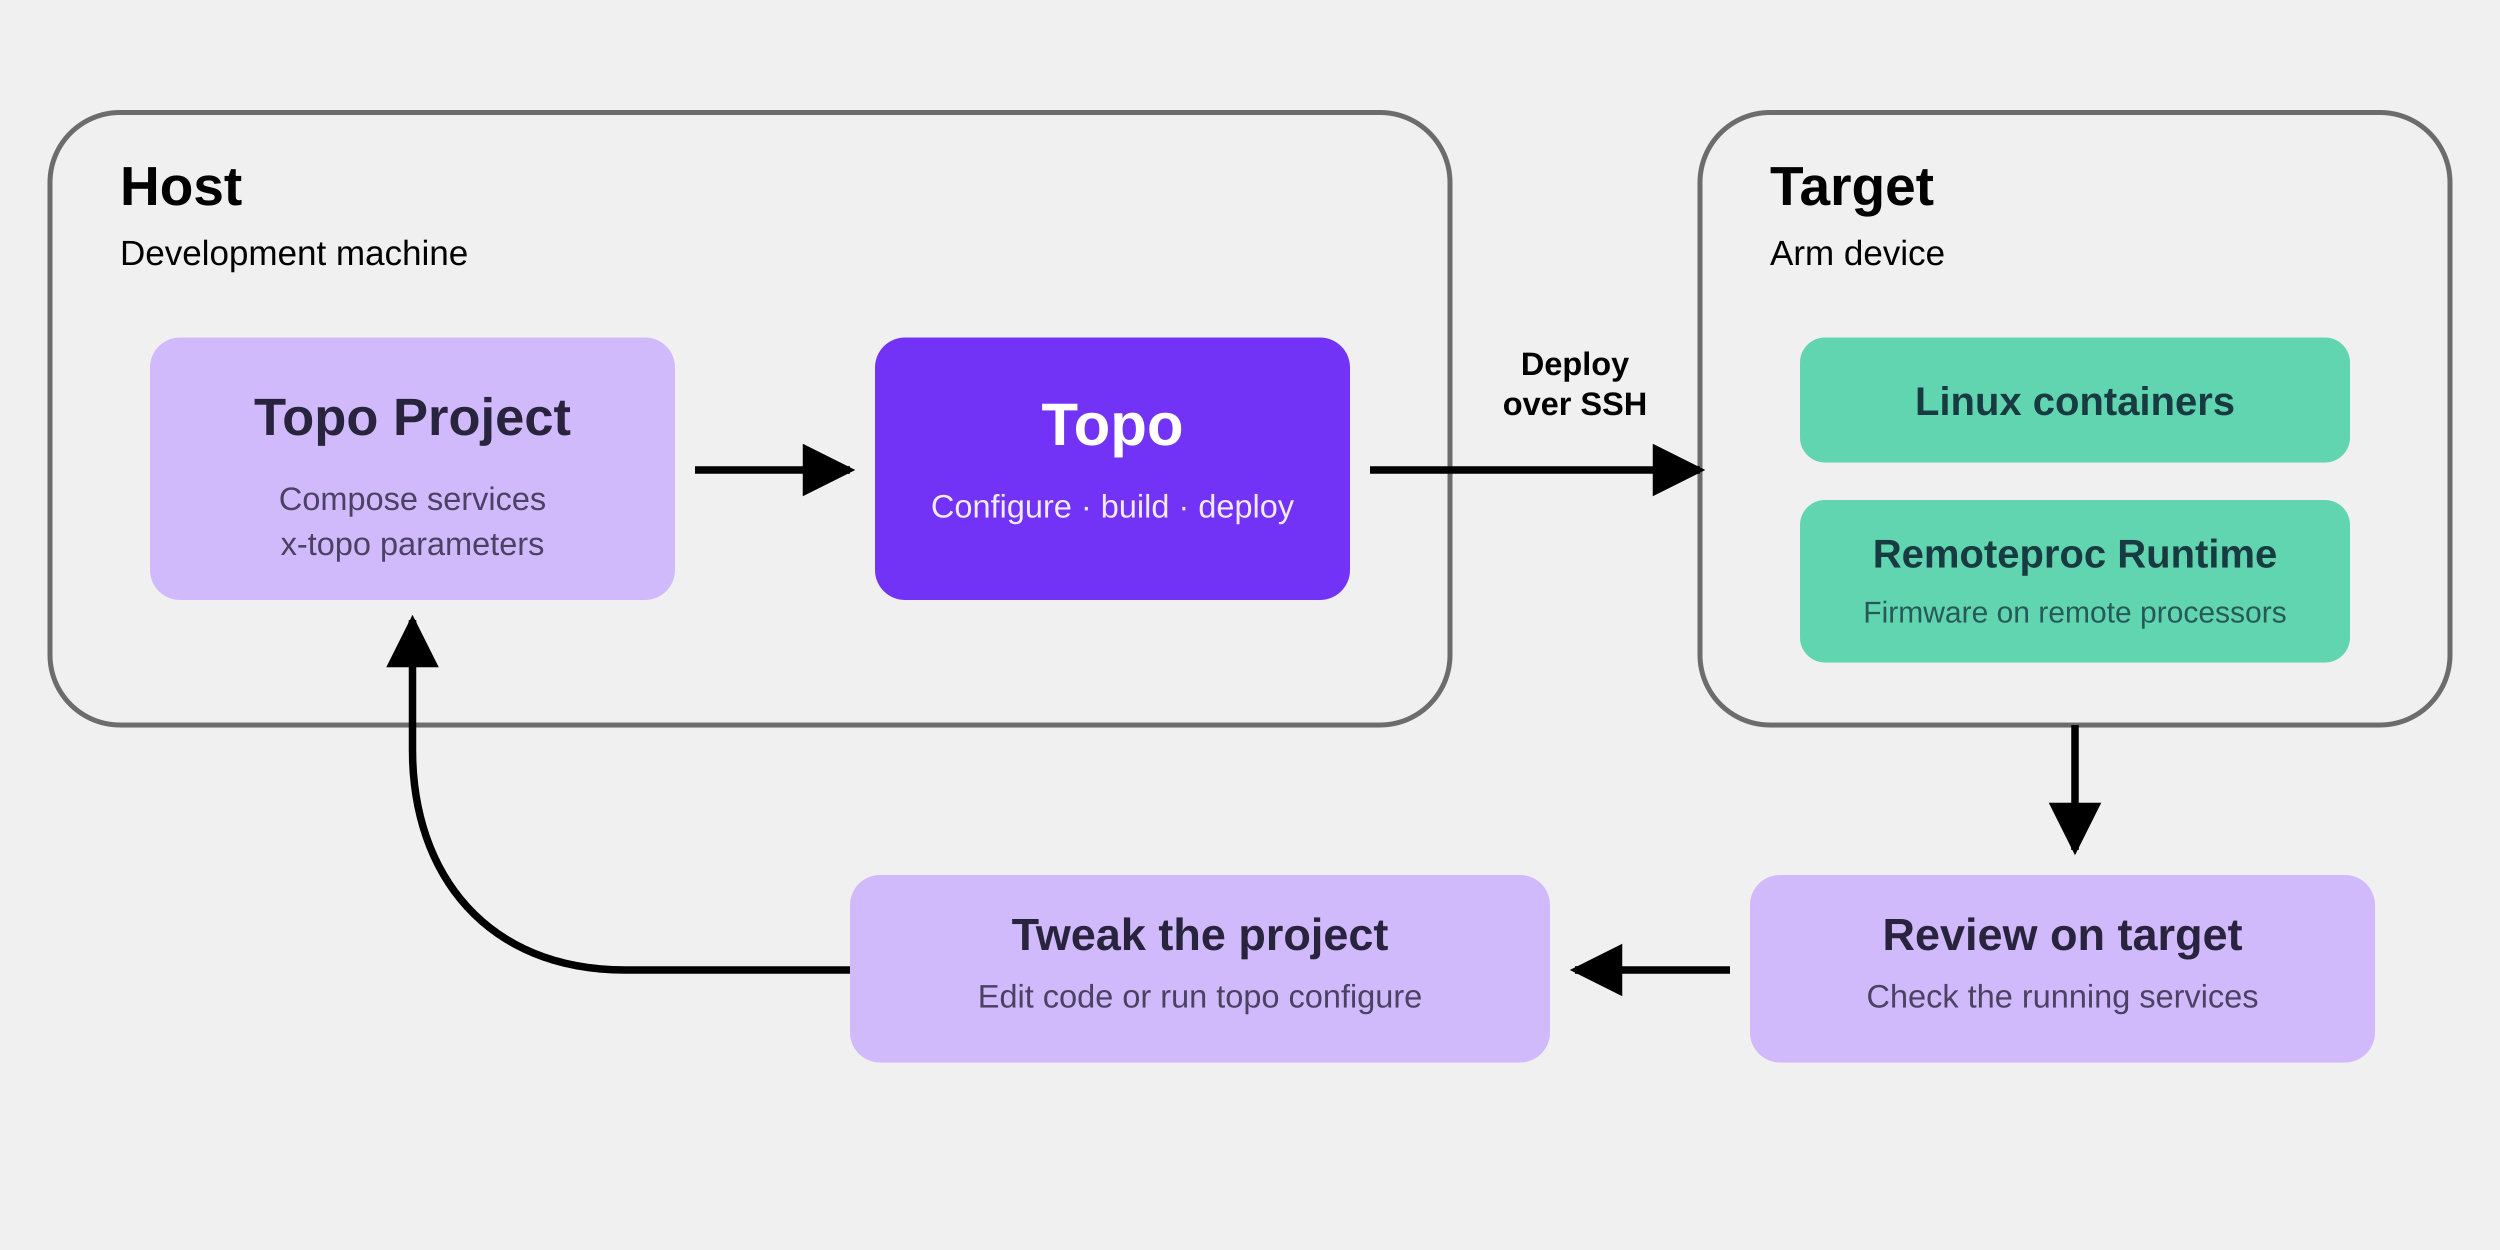
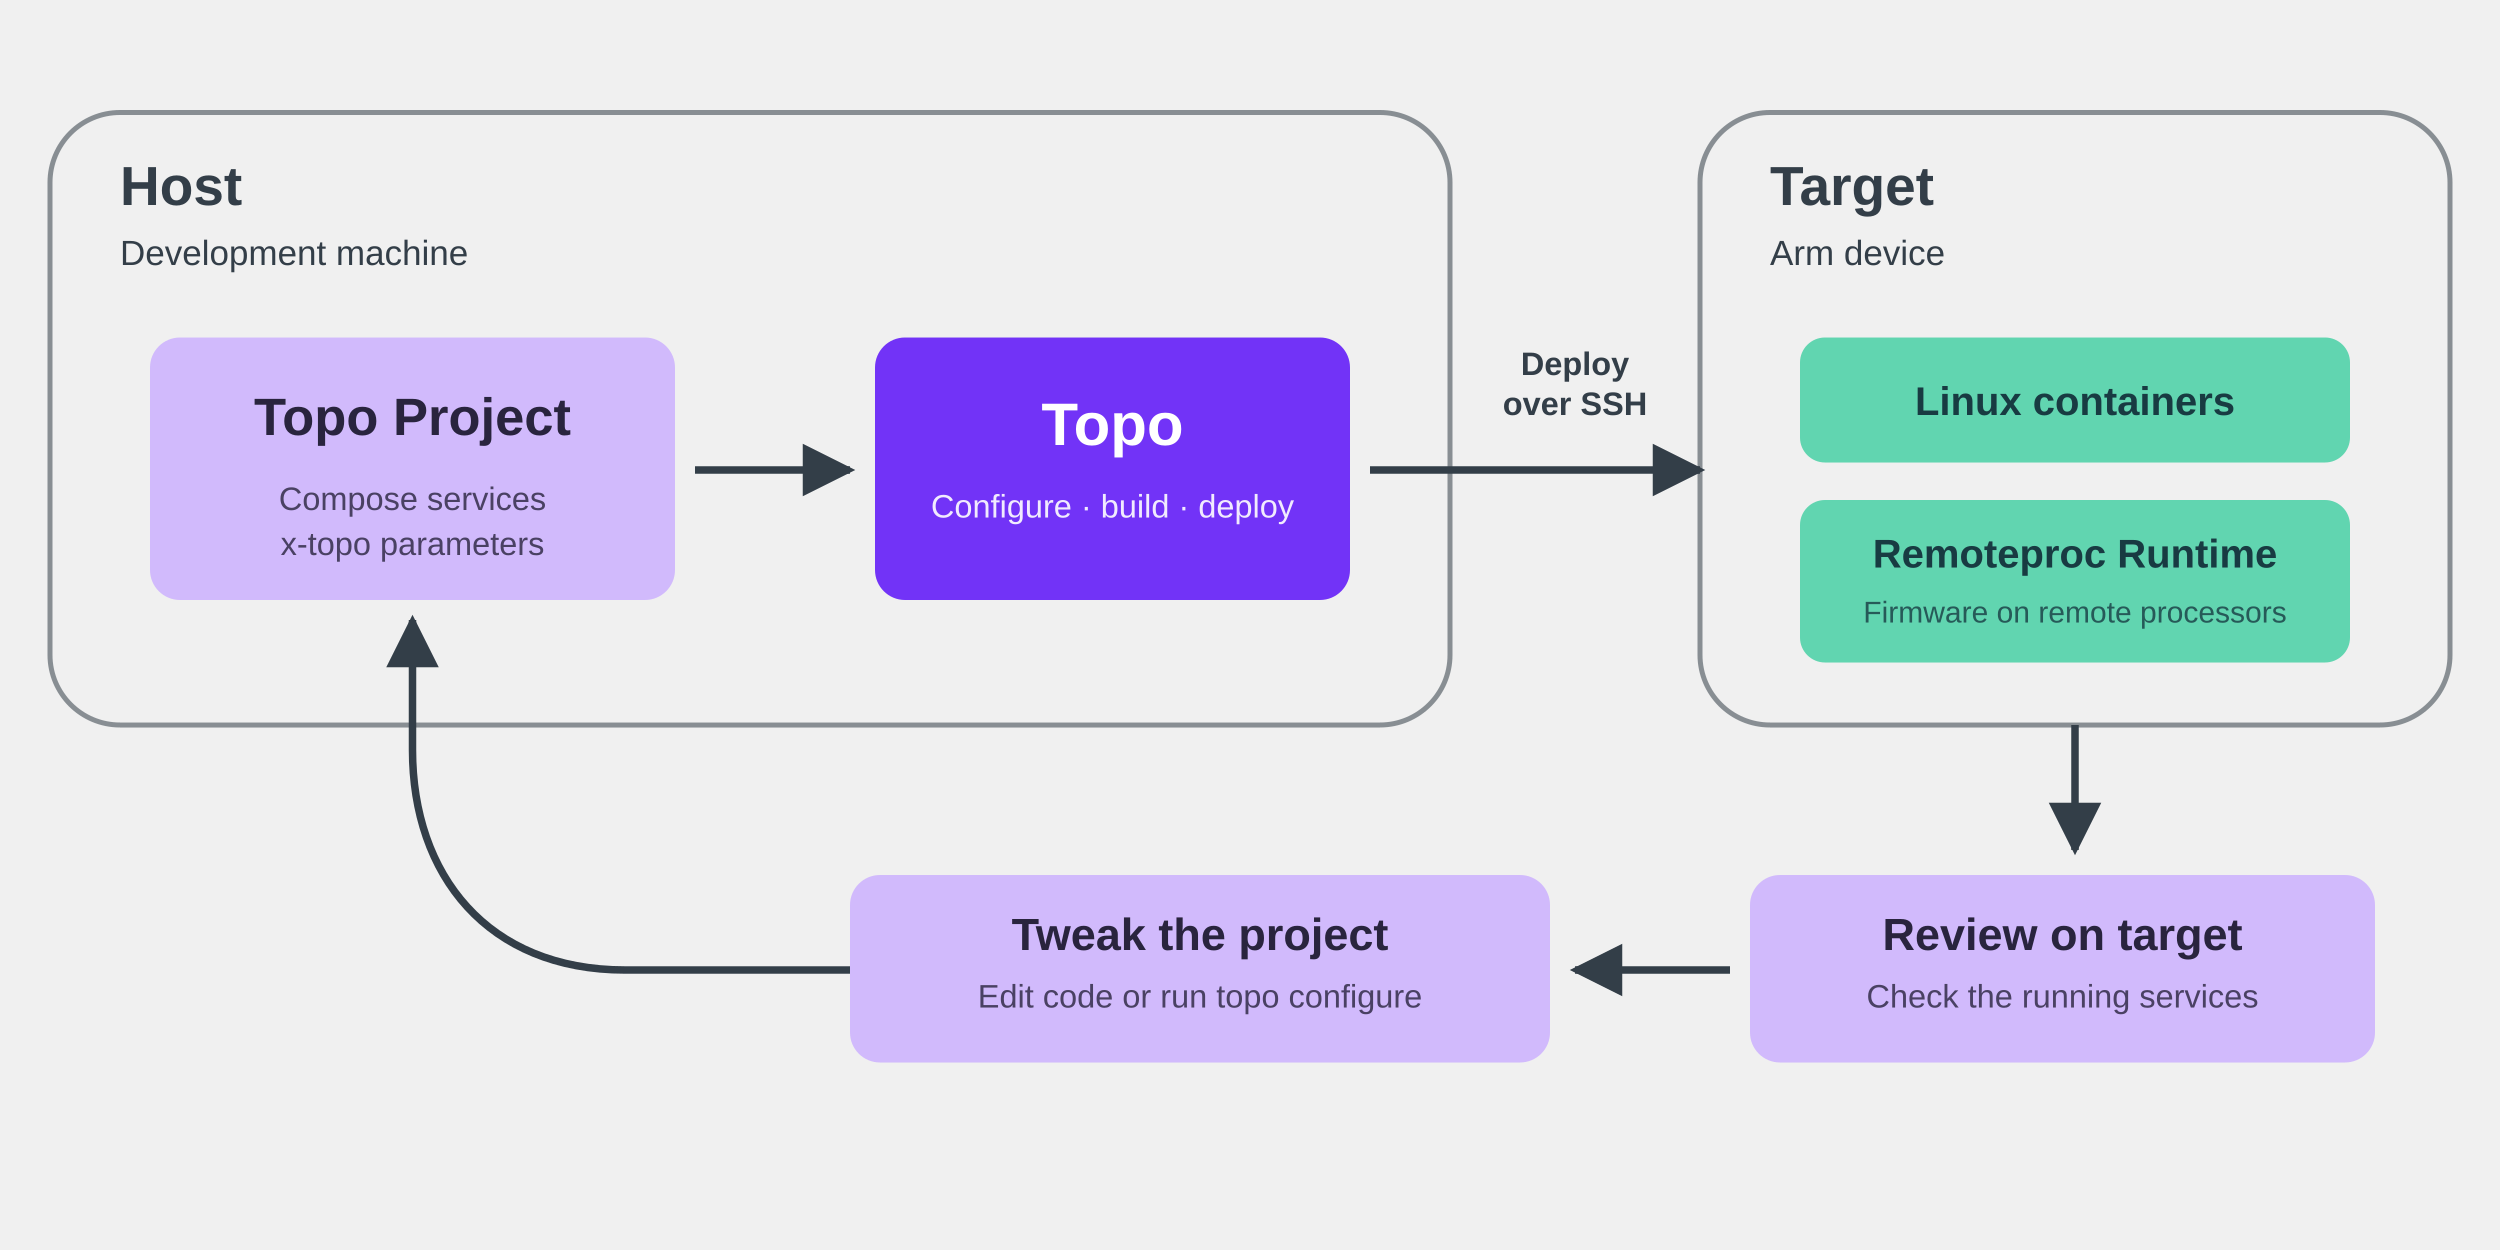
<svg xmlns="http://www.w3.org/2000/svg" viewBox="0 0 1000 500" width="1000" height="500" fill="none" font-family="Aeonik, Arial, sans-serif" role="img" aria-labelledby="title description">
+   <style>
+     :root {
+       color: #333e48;
+     }
+ 
+     @media (prefers-color-scheme: dark) {
+       :root {
+         color: #fff;
+       }
+     }
+   </style>
  <defs>
    <marker id="arrow" viewBox="0 0 10 10" refX="9" refY="5" markerWidth="7" markerHeight="7" orient="auto-start-reverse">
      <path d="M 0 0 L 10 5 L 0 10 z" fill="currentColor" />
    </marker>
  </defs>
  <rect x="20" y="45" width="560" height="245" rx="28" stroke="currentColor" stroke-opacity="0.55" stroke-width="2" />
  <text x="48" y="82" fill="currentColor" font-size="22" font-weight="600">Host</text>
  <text x="48" y="106" fill="currentColor" font-size="14">Development machine</text>
  <rect x="60" y="135" width="210" height="105" rx="12" fill="#D1BAFC" />
  <text x="165" y="174" text-anchor="middle" fill="#29243E" font-size="21" font-weight="600">Topo Project</text>
  <text x="165" y="204" text-anchor="middle" fill="#29243E" fill-opacity="0.8" font-size="13">Compose services</text>
  <text x="165" y="222" text-anchor="middle" fill="#29243E" fill-opacity="0.8" font-size="13">x-topo parameters</text>
  <path d="M278 188 H340" stroke="currentColor" stroke-width="3" marker-end="url(#arrow)" />
  <rect x="350" y="135" width="190" height="105" rx="12" fill="#7233F7" />
  <text x="445" y="178" text-anchor="middle" fill="#FFFFFF" font-size="24" font-weight="600">Topo</text>
  <text x="445" y="207" text-anchor="middle" fill="#FFFFFF" fill-opacity="0.9" font-size="13">Configure · build · deploy</text>
  <path d="M548 188 H680" stroke="currentColor" stroke-width="3" marker-end="url(#arrow)" />
  <text x="630" y="150" text-anchor="middle" fill="currentColor" font-size="13" font-weight="600">Deploy</text>
  <text x="630" y="166" text-anchor="middle" fill="currentColor" font-size="13" font-weight="600">over SSH</text>
  <rect x="680" y="45" width="300" height="245" rx="28" stroke="currentColor" stroke-opacity="0.55" stroke-width="2" />
  <text x="708" y="82" fill="currentColor" font-size="22" font-weight="600">Target</text>
  <text x="708" y="106" fill="currentColor" font-size="14">Arm device</text>
  <rect x="720" y="135" width="220" height="50" rx="10" fill="#61D5B0" />
  <text x="830" y="166" text-anchor="middle" fill="#183B42" font-size="16" font-weight="600">Linux containers</text>
  <rect x="720" y="200" width="220" height="65" rx="10" fill="#61D5B0" />
  <text x="830" y="227" text-anchor="middle" fill="#183B42" font-size="16" font-weight="600">Remoteproc Runtime</text>
  <text x="830" y="249" text-anchor="middle" fill="#183B42" fill-opacity="0.8" font-size="12">Firmware on remote processors</text>
  <path d="M830 290 V340" stroke="currentColor" stroke-width="3" marker-end="url(#arrow)" />
  <rect x="700" y="350" width="250" height="75" rx="12" fill="#D1BAFC" />
  <text x="825" y="380" text-anchor="middle" fill="#29243E" font-size="18" font-weight="600">Review on target</text>
  <text x="825" y="403" text-anchor="middle" fill="#29243E" fill-opacity="0.8" font-size="13">Check the running services</text>
  <path d="M692 388 H630" stroke="currentColor" stroke-width="3" marker-end="url(#arrow)" />
  <rect x="340" y="350" width="280" height="75" rx="12" fill="#D1BAFC" />
  <text x="480" y="380" text-anchor="middle" fill="#29243E" font-size="18" font-weight="600">Tweak the project</text>
  <text x="480" y="403" text-anchor="middle" fill="#29243E" fill-opacity="0.8" font-size="13">Edit code or run topo configure</text>
  <path d="M340 388 H250 C195 388 165 350 165 300 V248" stroke="currentColor" stroke-width="3" marker-end="url(#arrow)" />
</svg>
